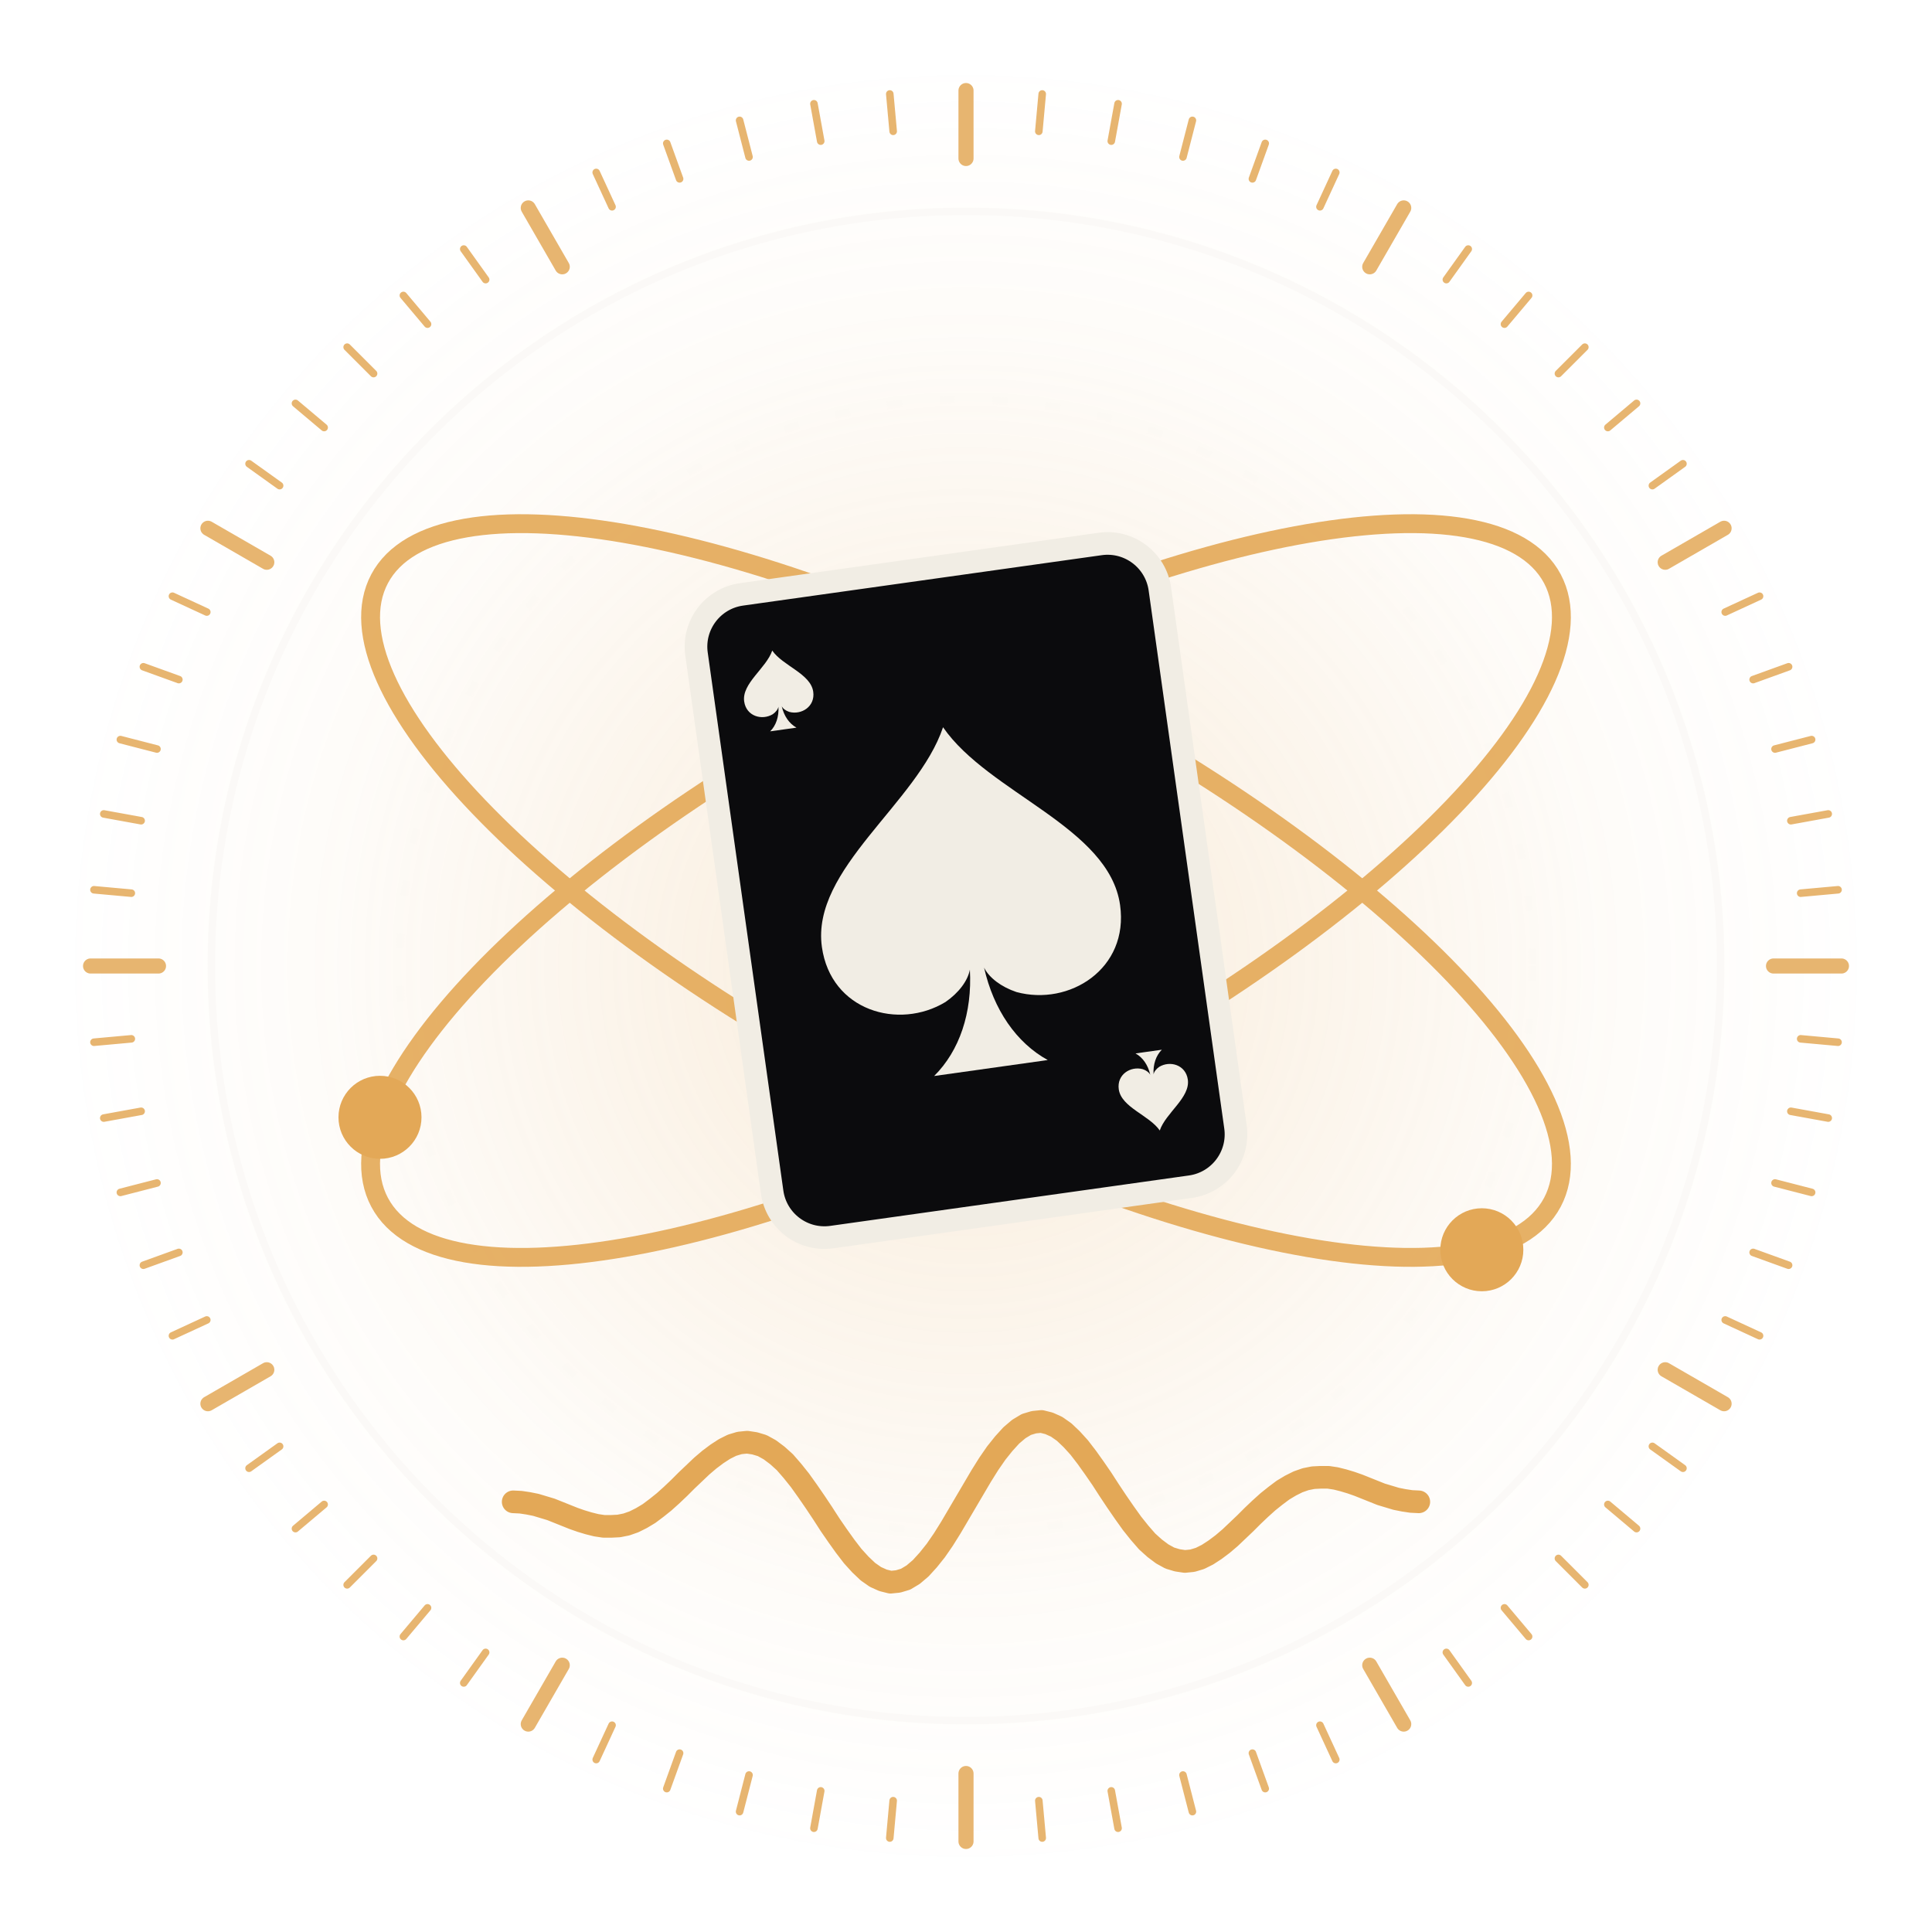
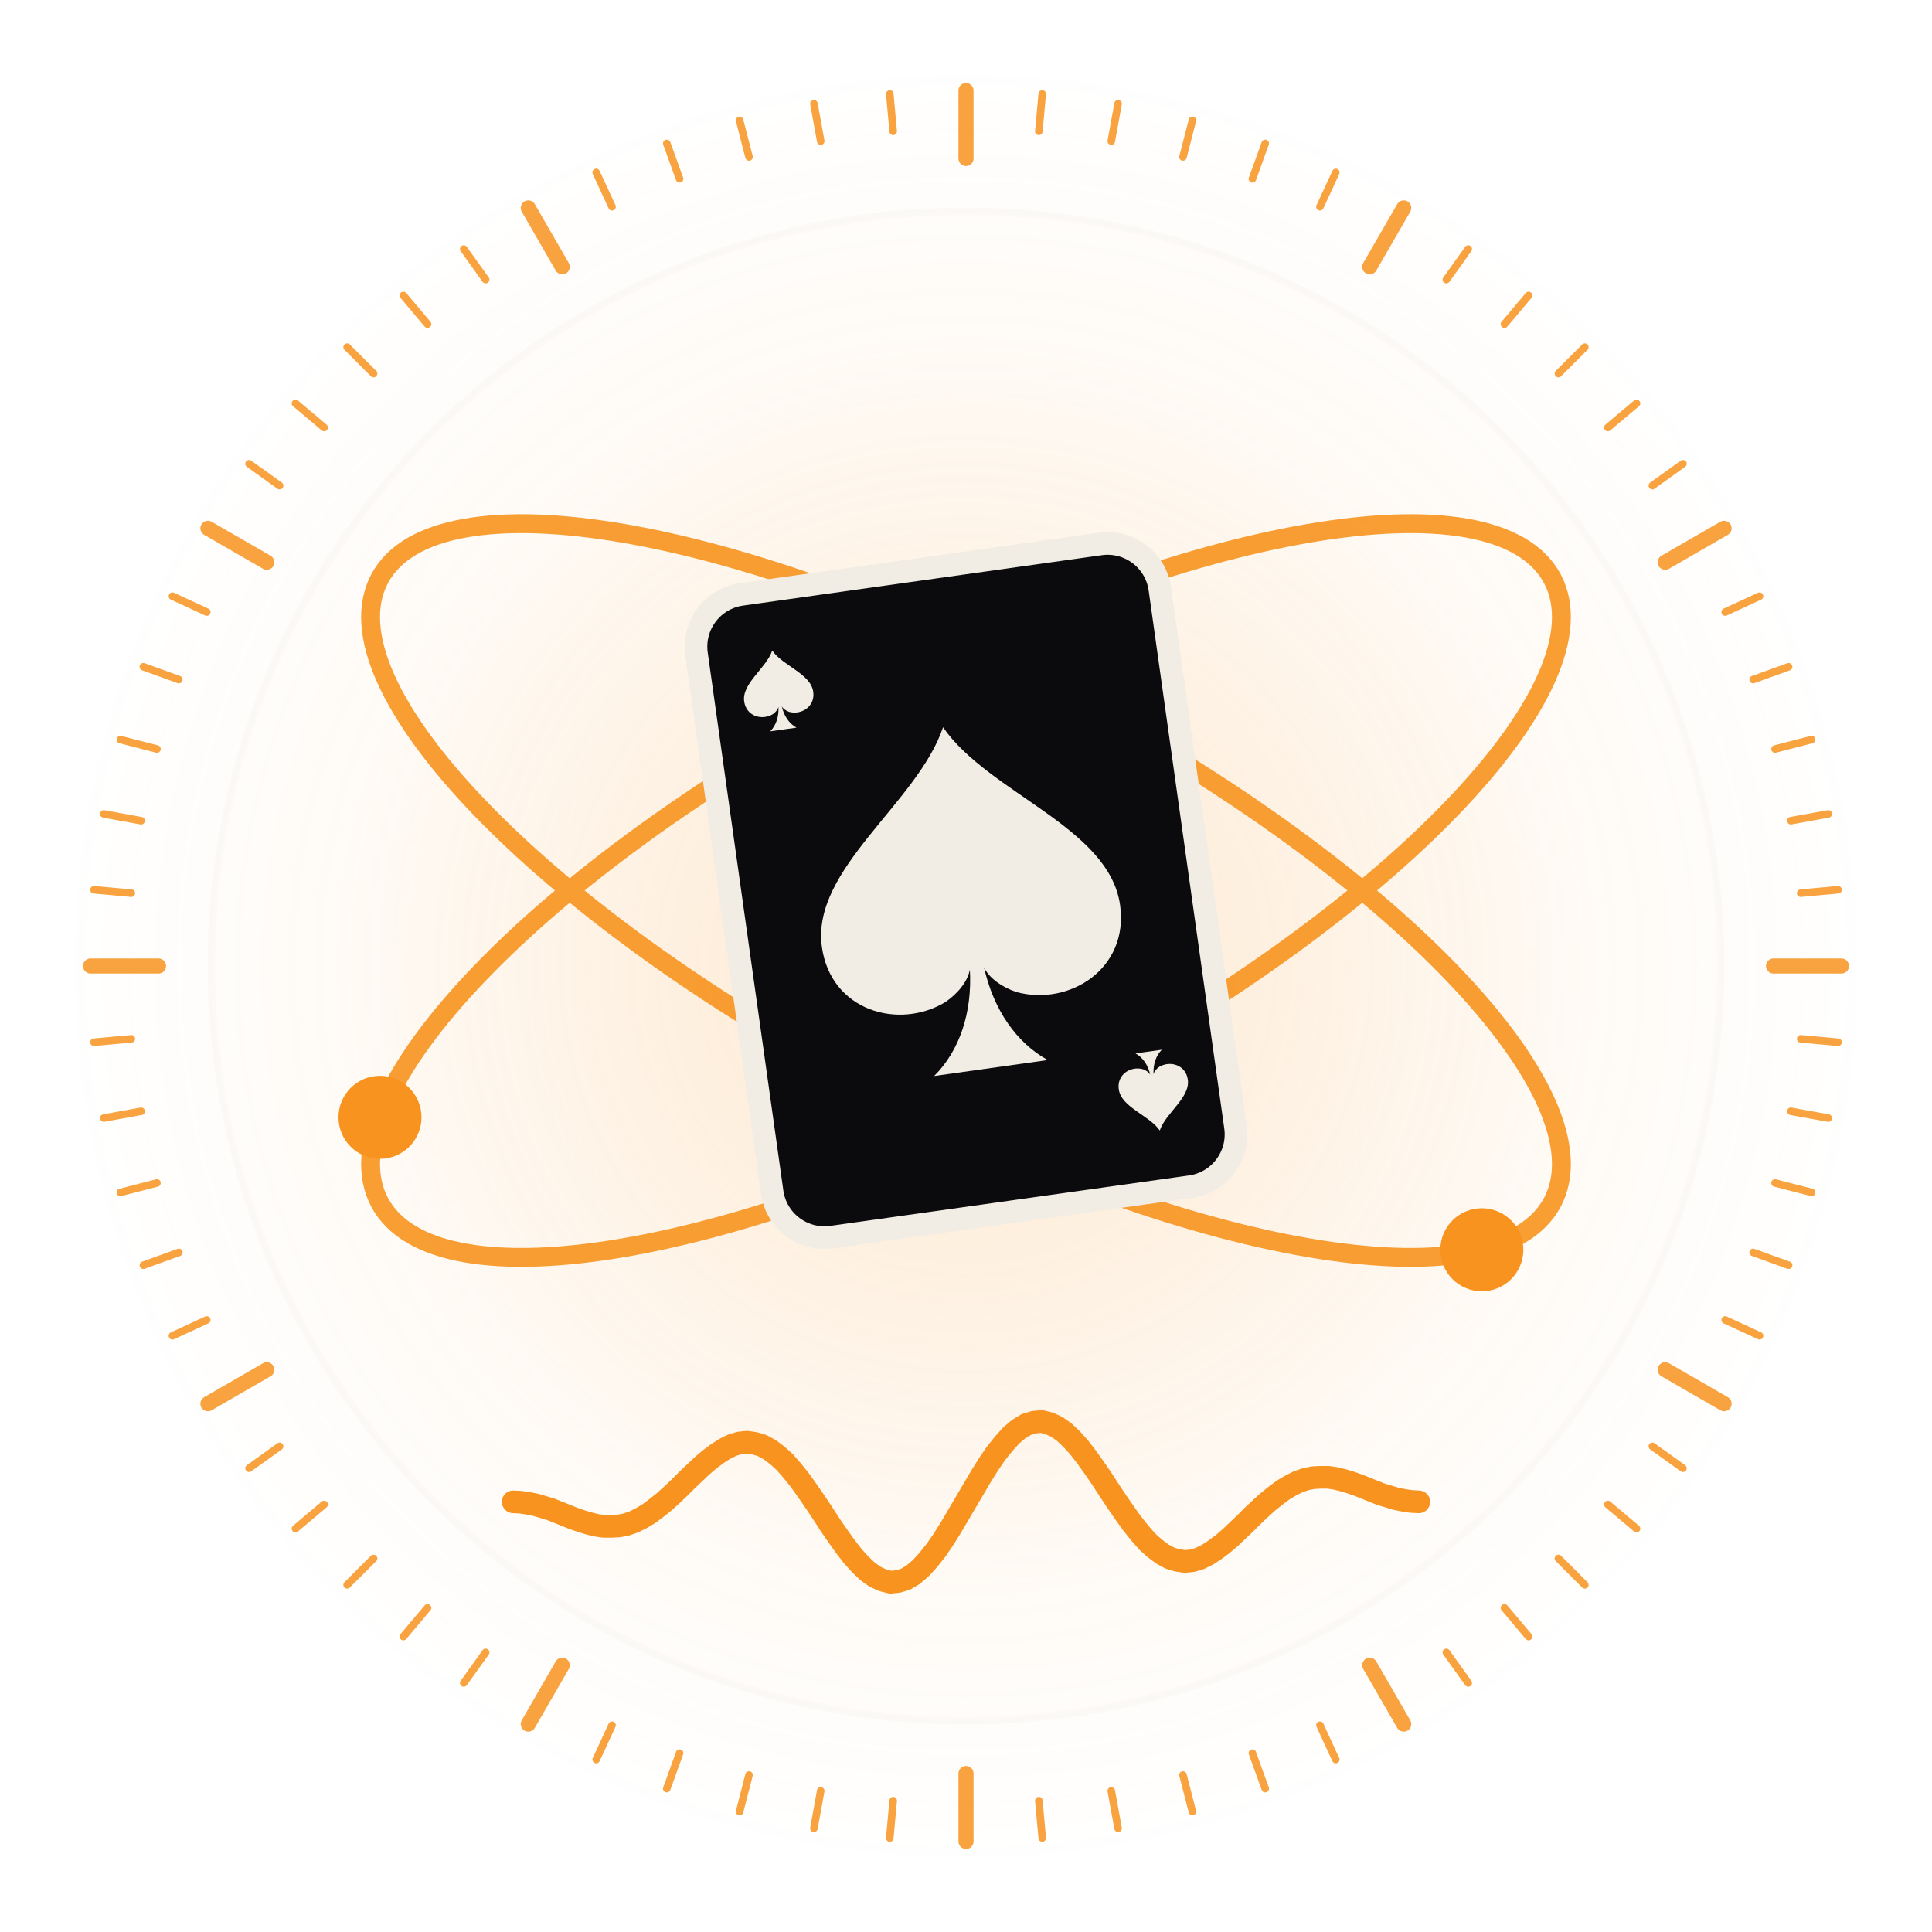
<svg xmlns="http://www.w3.org/2000/svg" viewBox="0 0 512 512" width="512" height="512">
  <defs>
    <radialGradient id="halo" cx="50%" cy="50%" r="50%">
-       <stop offset="0" stop-color="#e3a857" stop-opacity=".22" />
-       <stop offset=".7" stop-color="#e3a857" stop-opacity=".04" />
-       <stop offset="1" stop-color="#e3a857" stop-opacity="0" />
+       <stop offset="0" stop-color="#f7931e" stop-opacity=".22" />
+       <stop offset=".7" stop-color="#f7931e" stop-opacity=".04" />
+       <stop offset="1" stop-color="#f7931e" stop-opacity="0" />
    </radialGradient>
  </defs>
  <circle cx="256" cy="256" r="244" fill="url(#halo)" />
-   <g stroke="#e3a857" stroke-linecap="round" opacity=".85">
+   <g stroke="#f7931e" stroke-linecap="round" opacity=".85">
    <line x1="488.0" y1="256.0" x2="470.0" y2="256.0" stroke-width="4" />
    <line x1="487.1" y1="276.2" x2="477.2" y2="275.3" stroke-width="2" />
    <line x1="484.5" y1="296.3" x2="474.6" y2="294.5" stroke-width="2" />
    <line x1="480.1" y1="316.0" x2="470.4" y2="313.5" stroke-width="2" />
    <line x1="474.0" y1="335.3" x2="464.6" y2="331.9" stroke-width="2" />
    <line x1="466.3" y1="354.0" x2="457.2" y2="349.8" stroke-width="2" />
    <line x1="456.9" y1="372.0" x2="441.3" y2="363.0" stroke-width="4" />
    <line x1="446.0" y1="389.1" x2="437.9" y2="383.3" stroke-width="2" />
    <line x1="433.7" y1="405.1" x2="426.1" y2="398.7" stroke-width="2" />
    <line x1="420.0" y1="420.0" x2="413.0" y2="413.0" stroke-width="2" />
    <line x1="405.1" y1="433.7" x2="398.7" y2="426.1" stroke-width="2" />
    <line x1="389.1" y1="446.0" x2="383.3" y2="437.9" stroke-width="2" />
    <line x1="372.0" y1="456.9" x2="363.0" y2="441.3" stroke-width="4" />
    <line x1="354.0" y1="466.3" x2="349.8" y2="457.2" stroke-width="2" />
    <line x1="335.3" y1="474.0" x2="331.9" y2="464.6" stroke-width="2" />
    <line x1="316.0" y1="480.1" x2="313.5" y2="470.4" stroke-width="2" />
    <line x1="296.3" y1="484.5" x2="294.5" y2="474.6" stroke-width="2" />
    <line x1="276.2" y1="487.1" x2="275.3" y2="477.2" stroke-width="2" />
    <line x1="256.0" y1="488.0" x2="256.0" y2="470.0" stroke-width="4" />
    <line x1="235.8" y1="487.1" x2="236.7" y2="477.2" stroke-width="2" />
    <line x1="215.7" y1="484.5" x2="217.5" y2="474.6" stroke-width="2" />
    <line x1="196.0" y1="480.1" x2="198.5" y2="470.4" stroke-width="2" />
    <line x1="176.7" y1="474.0" x2="180.1" y2="464.6" stroke-width="2" />
    <line x1="158.0" y1="466.3" x2="162.2" y2="457.2" stroke-width="2" />
    <line x1="140.0" y1="456.9" x2="149.0" y2="441.3" stroke-width="4" />
    <line x1="122.9" y1="446.0" x2="128.7" y2="437.9" stroke-width="2" />
    <line x1="106.9" y1="433.7" x2="113.3" y2="426.1" stroke-width="2" />
    <line x1="92.0" y1="420.0" x2="99.0" y2="413.0" stroke-width="2" />
    <line x1="78.3" y1="405.1" x2="85.9" y2="398.7" stroke-width="2" />
    <line x1="66.0" y1="389.1" x2="74.1" y2="383.3" stroke-width="2" />
    <line x1="55.1" y1="372.0" x2="70.7" y2="363.0" stroke-width="4" />
    <line x1="45.7" y1="354.0" x2="54.8" y2="349.8" stroke-width="2" />
    <line x1="38.0" y1="335.3" x2="47.4" y2="331.9" stroke-width="2" />
    <line x1="31.9" y1="316.0" x2="41.6" y2="313.5" stroke-width="2" />
    <line x1="27.5" y1="296.3" x2="37.4" y2="294.5" stroke-width="2" />
    <line x1="24.9" y1="276.2" x2="34.8" y2="275.3" stroke-width="2" />
    <line x1="24.0" y1="256.0" x2="42.0" y2="256.0" stroke-width="4" />
    <line x1="24.9" y1="235.8" x2="34.8" y2="236.7" stroke-width="2" />
    <line x1="27.5" y1="215.7" x2="37.4" y2="217.5" stroke-width="2" />
    <line x1="31.9" y1="196.0" x2="41.6" y2="198.5" stroke-width="2" />
    <line x1="38.0" y1="176.7" x2="47.4" y2="180.1" stroke-width="2" />
    <line x1="45.7" y1="158.0" x2="54.8" y2="162.2" stroke-width="2" />
    <line x1="55.1" y1="140.0" x2="70.7" y2="149.0" stroke-width="4" />
    <line x1="66.0" y1="122.9" x2="74.1" y2="128.7" stroke-width="2" />
    <line x1="78.3" y1="106.9" x2="85.9" y2="113.3" stroke-width="2" />
    <line x1="92.0" y1="92.0" x2="99.0" y2="99.0" stroke-width="2" />
    <line x1="106.9" y1="78.3" x2="113.3" y2="85.9" stroke-width="2" />
    <line x1="122.9" y1="66.0" x2="128.7" y2="74.1" stroke-width="2" />
    <line x1="140.0" y1="55.1" x2="149.0" y2="70.7" stroke-width="4" />
    <line x1="158.0" y1="45.7" x2="162.2" y2="54.8" stroke-width="2" />
    <line x1="176.7" y1="38.0" x2="180.1" y2="47.4" stroke-width="2" />
    <line x1="196.0" y1="31.9" x2="198.5" y2="41.6" stroke-width="2" />
    <line x1="215.7" y1="27.5" x2="217.5" y2="37.4" stroke-width="2" />
    <line x1="235.8" y1="24.9" x2="236.7" y2="34.8" stroke-width="2" />
    <line x1="256.0" y1="24.0" x2="256.0" y2="42.0" stroke-width="4" />
    <line x1="276.2" y1="24.9" x2="275.3" y2="34.8" stroke-width="2" />
    <line x1="296.3" y1="27.5" x2="294.5" y2="37.4" stroke-width="2" />
    <line x1="316.0" y1="31.9" x2="313.5" y2="41.6" stroke-width="2" />
    <line x1="335.3" y1="38.0" x2="331.9" y2="47.4" stroke-width="2" />
    <line x1="354.0" y1="45.7" x2="349.8" y2="54.8" stroke-width="2" />
    <line x1="372.0" y1="55.1" x2="363.0" y2="70.7" stroke-width="4" />
    <line x1="389.1" y1="66.0" x2="383.3" y2="74.1" stroke-width="2" />
    <line x1="405.1" y1="78.3" x2="398.7" y2="85.9" stroke-width="2" />
    <line x1="420.0" y1="92.0" x2="413.0" y2="99.0" stroke-width="2" />
    <line x1="433.7" y1="106.9" x2="426.1" y2="113.3" stroke-width="2" />
    <line x1="446.0" y1="122.9" x2="437.9" y2="128.7" stroke-width="2" />
    <line x1="456.9" y1="140.0" x2="441.3" y2="149.0" stroke-width="4" />
    <line x1="466.3" y1="158.0" x2="457.2" y2="162.2" stroke-width="2" />
    <line x1="474.0" y1="176.7" x2="464.6" y2="180.1" stroke-width="2" />
    <line x1="480.1" y1="196.0" x2="470.4" y2="198.5" stroke-width="2" />
    <line x1="484.5" y1="215.7" x2="474.6" y2="217.5" stroke-width="2" />
    <line x1="487.1" y1="235.8" x2="477.2" y2="236.7" stroke-width="2" />
  </g>
  <circle cx="256" cy="256" r="200" fill="none" stroke="#f1ede4" stroke-opacity=".18" stroke-width="2" />
  <circle cx="256" cy="256" r="150" fill="none" stroke="#f1ede4" stroke-opacity=".08" stroke-width="2" stroke-dasharray="4 10" />
-   <g fill="none" stroke="#e3a857" stroke-width="5" opacity=".9">
+   <g fill="none" stroke="#f7931e" stroke-width="5" opacity=".9">
    <ellipse cx="256" cy="236" rx="176" ry="58" transform="rotate(-28 256 236)" />
    <ellipse cx="256" cy="236" rx="176" ry="58" transform="rotate(28 256 236)" />
  </g>
  <g transform="rotate(-8 256 236)">
    <rect x="194" y="150" width="124" height="172" rx="14" fill="#0b0b0d" stroke="#f1ede4" stroke-width="6" />
    <path d="M0,-46 C-10,-26 -42,-12 -42,10 C-42,28 -24,36 -10,30 C-6,28 -3,25 -2,22 C-3,34 -8,44 -16,50 L16,50 C8,44 3,34 2,22 C3,25 6,28 10,30 C24,36 42,28 42,10 C42,-12 10,-26 0,-46 Z" transform="translate(256 236) scale(.95)" fill="#f1ede4" />
    <path d="M0,-46 C-10,-26 -42,-12 -42,10 C-42,28 -24,36 -10,30 C-6,28 -3,25 -2,22 C-3,34 -8,44 -16,50 L16,50 C8,44 3,34 2,22 C3,25 6,28 10,30 C24,36 42,28 42,10 C42,-12 10,-26 0,-46 Z" transform="translate(214 176) scale(.22)" fill="#f1ede4" />
    <path d="M0,-46 C-10,-26 -42,-12 -42,10 C-42,28 -24,36 -10,30 C-6,28 -3,25 -2,22 C-3,34 -8,44 -16,50 L16,50 C8,44 3,34 2,22 C3,25 6,28 10,30 C24,36 42,28 42,10 C42,-12 10,-26 0,-46 Z" transform="translate(298 296) rotate(180) scale(.22)" fill="#f1ede4" />
  </g>
-   <g fill="#e3a857">
+   <g fill="#f7931e">
    <circle cx="100.7" cy="296.1" r="11" />
    <circle cx="392.7" cy="331.2" r="11" />
  </g>
-   <polyline points="136.0,398.0 138.0,398.1 140.0,398.4 142.0,398.8 144.0,399.4 146.0,400.0 148.0,400.8 150.0,401.6 152.0,402.4 154.0,403.1 156.0,403.7 158.0,404.2 160.0,404.5 162.0,404.5 164.0,404.4 166.0,404.0 168.0,403.3 170.0,402.3 172.0,401.1 174.0,399.6 176.0,398.0 178.0,396.2 180.0,394.3 182.0,392.3 184.0,390.4 186.0,388.5 188.0,386.8 190.0,385.3 192.0,384.0 194.0,383.0 196.0,382.4 198.0,382.2 200.0,382.5 202.0,383.1 204.0,384.2 206.0,385.7 208.0,387.5 210.0,389.8 212.0,392.3 214.0,395.1 216.0,398.0 218.0,401.0 220.0,404.1 222.0,407.0 224.0,409.8 226.0,412.4 228.0,414.6 230.0,416.5 232.0,417.9 234.0,418.8 236.0,419.3 238.0,419.1 240.0,418.5 242.0,417.3 244.0,415.6 246.0,413.4 248.0,410.9 250.0,408.0 252.0,404.8 254.0,401.4 256.0,398.0 258.0,394.6 260.0,391.2 262.0,388.0 264.0,385.1 266.0,382.6 268.0,380.4 270.0,378.7 272.0,377.5 274.0,376.9 276.0,376.7 278.0,377.2 280.0,378.1 282.0,379.5 284.0,381.4 286.0,383.6 288.0,386.2 290.0,389.0 292.0,391.9 294.0,395.0 296.0,398.0 298.0,400.9 300.0,403.7 302.0,406.2 304.0,408.5 306.0,410.3 308.0,411.8 310.0,412.9 312.0,413.5 314.0,413.8 316.0,413.6 318.0,413.0 320.0,412.0 322.0,410.7 324.0,409.2 326.0,407.5 328.0,405.6 330.0,403.7 332.0,401.7 334.0,399.8 336.0,398.0 338.0,396.4 340.0,394.9 342.0,393.7 344.0,392.7 346.0,392.0 348.0,391.6 350.0,391.5 352.0,391.5 354.0,391.8 356.0,392.3 358.0,392.9 360.0,393.6 362.0,394.4 364.0,395.2 366.0,396.0 368.0,396.6 370.0,397.2 372.0,397.6 374.0,397.9 376.0,398.0" fill="none" stroke="#e3a857" stroke-width="6" stroke-linecap="round" stroke-linejoin="round" />
+   <polyline points="136.0,398.0 138.0,398.1 140.0,398.4 142.0,398.8 144.0,399.4 146.0,400.0 148.0,400.8 150.0,401.6 152.0,402.4 154.0,403.1 156.0,403.7 158.0,404.2 160.0,404.5 162.0,404.5 164.0,404.4 166.0,404.0 168.0,403.3 170.0,402.3 172.0,401.1 174.0,399.6 176.0,398.0 178.0,396.2 180.0,394.3 182.0,392.3 184.0,390.4 186.0,388.5 188.0,386.8 190.0,385.3 192.0,384.0 194.0,383.0 196.0,382.4 198.0,382.2 200.0,382.5 202.0,383.1 204.0,384.2 206.0,385.7 208.0,387.5 210.0,389.8 212.0,392.3 214.0,395.1 216.0,398.0 218.0,401.0 220.0,404.1 222.0,407.0 224.0,409.8 226.0,412.4 228.0,414.6 230.0,416.5 232.0,417.9 234.0,418.8 236.0,419.3 238.0,419.1 240.0,418.5 242.0,417.3 244.0,415.6 246.0,413.4 248.0,410.9 250.0,408.0 252.0,404.8 254.0,401.4 256.0,398.0 258.0,394.6 260.0,391.2 262.0,388.0 264.0,385.1 266.0,382.6 268.0,380.4 270.0,378.7 272.0,377.5 274.0,376.9 276.0,376.7 278.0,377.2 280.0,378.1 282.0,379.5 284.0,381.4 286.0,383.6 288.0,386.2 290.0,389.0 292.0,391.9 294.0,395.0 296.0,398.0 298.0,400.9 300.0,403.7 302.0,406.2 304.0,408.5 306.0,410.3 308.0,411.8 310.0,412.9 312.0,413.5 314.0,413.8 316.0,413.6 318.0,413.0 320.0,412.0 322.0,410.7 324.0,409.2 326.0,407.5 328.0,405.6 330.0,403.7 332.0,401.7 334.0,399.8 336.0,398.0 338.0,396.4 340.0,394.9 342.0,393.7 344.0,392.7 346.0,392.0 348.0,391.6 350.0,391.5 352.0,391.5 354.0,391.8 356.0,392.3 358.0,392.9 360.0,393.6 362.0,394.4 364.0,395.2 366.0,396.0 368.0,396.6 370.0,397.2 372.0,397.6 374.0,397.9 376.0,398.0" fill="none" stroke="#f7931e" stroke-width="6" stroke-linecap="round" stroke-linejoin="round" />
</svg>
